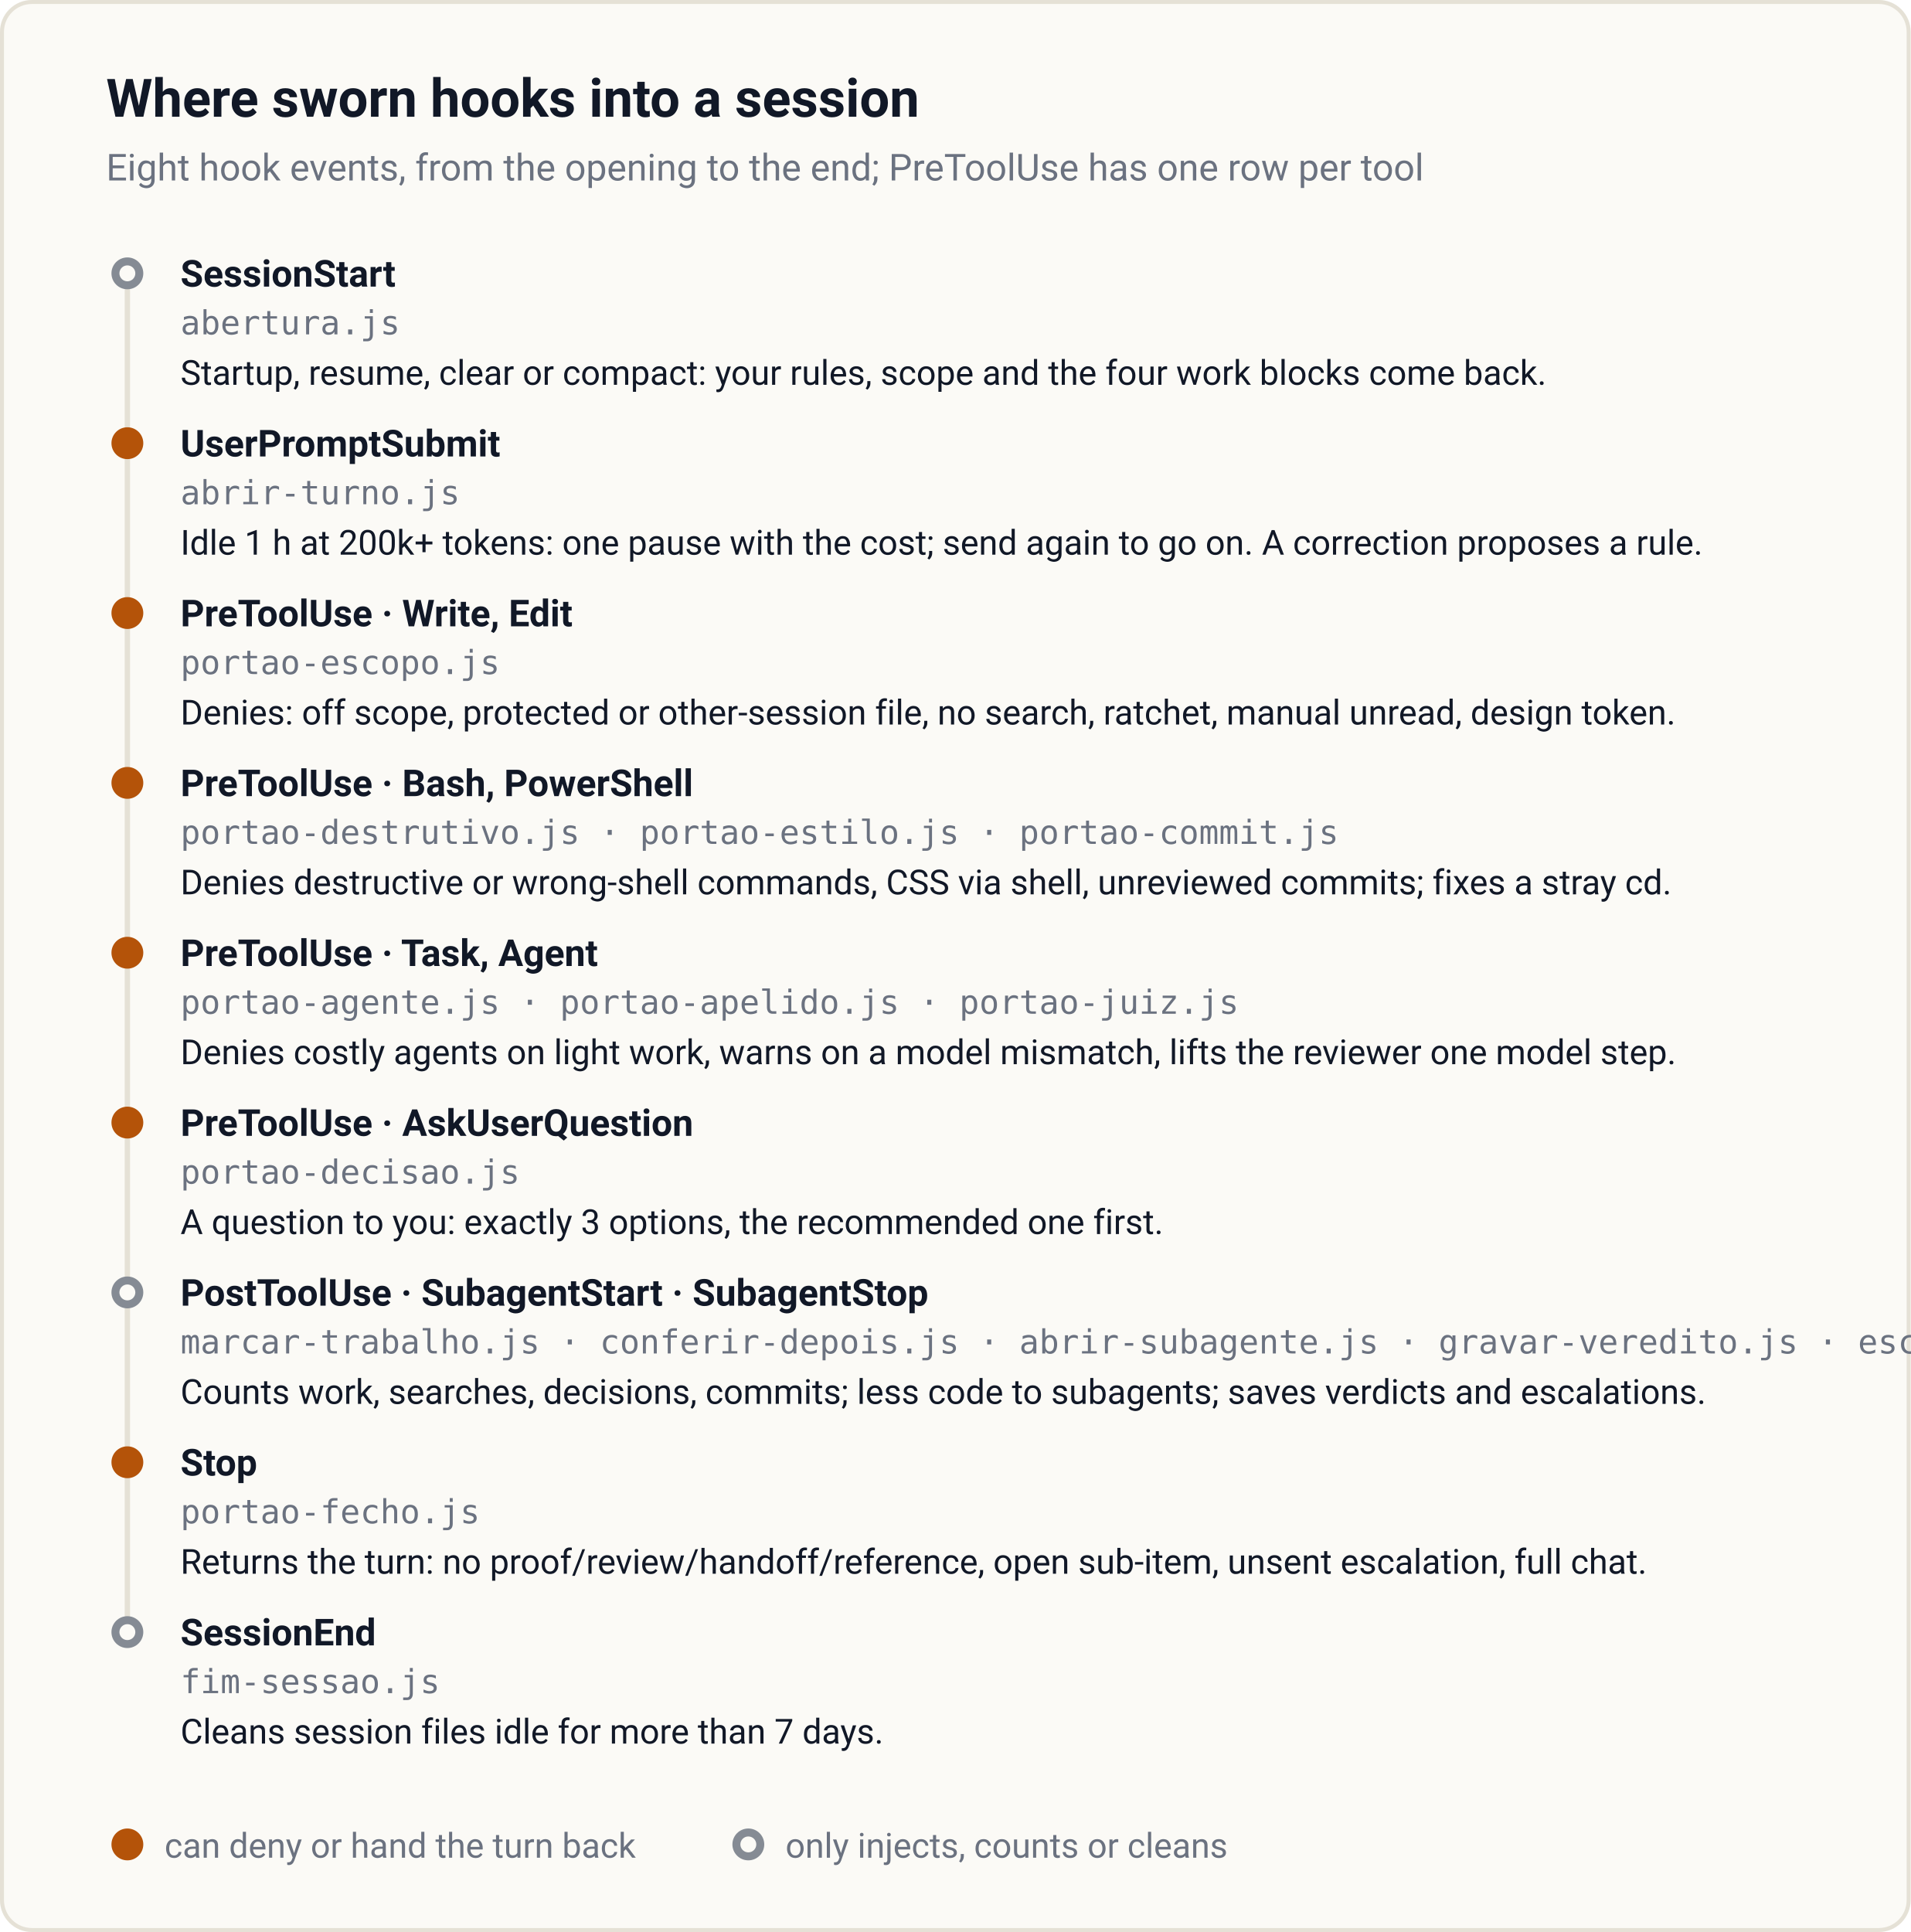
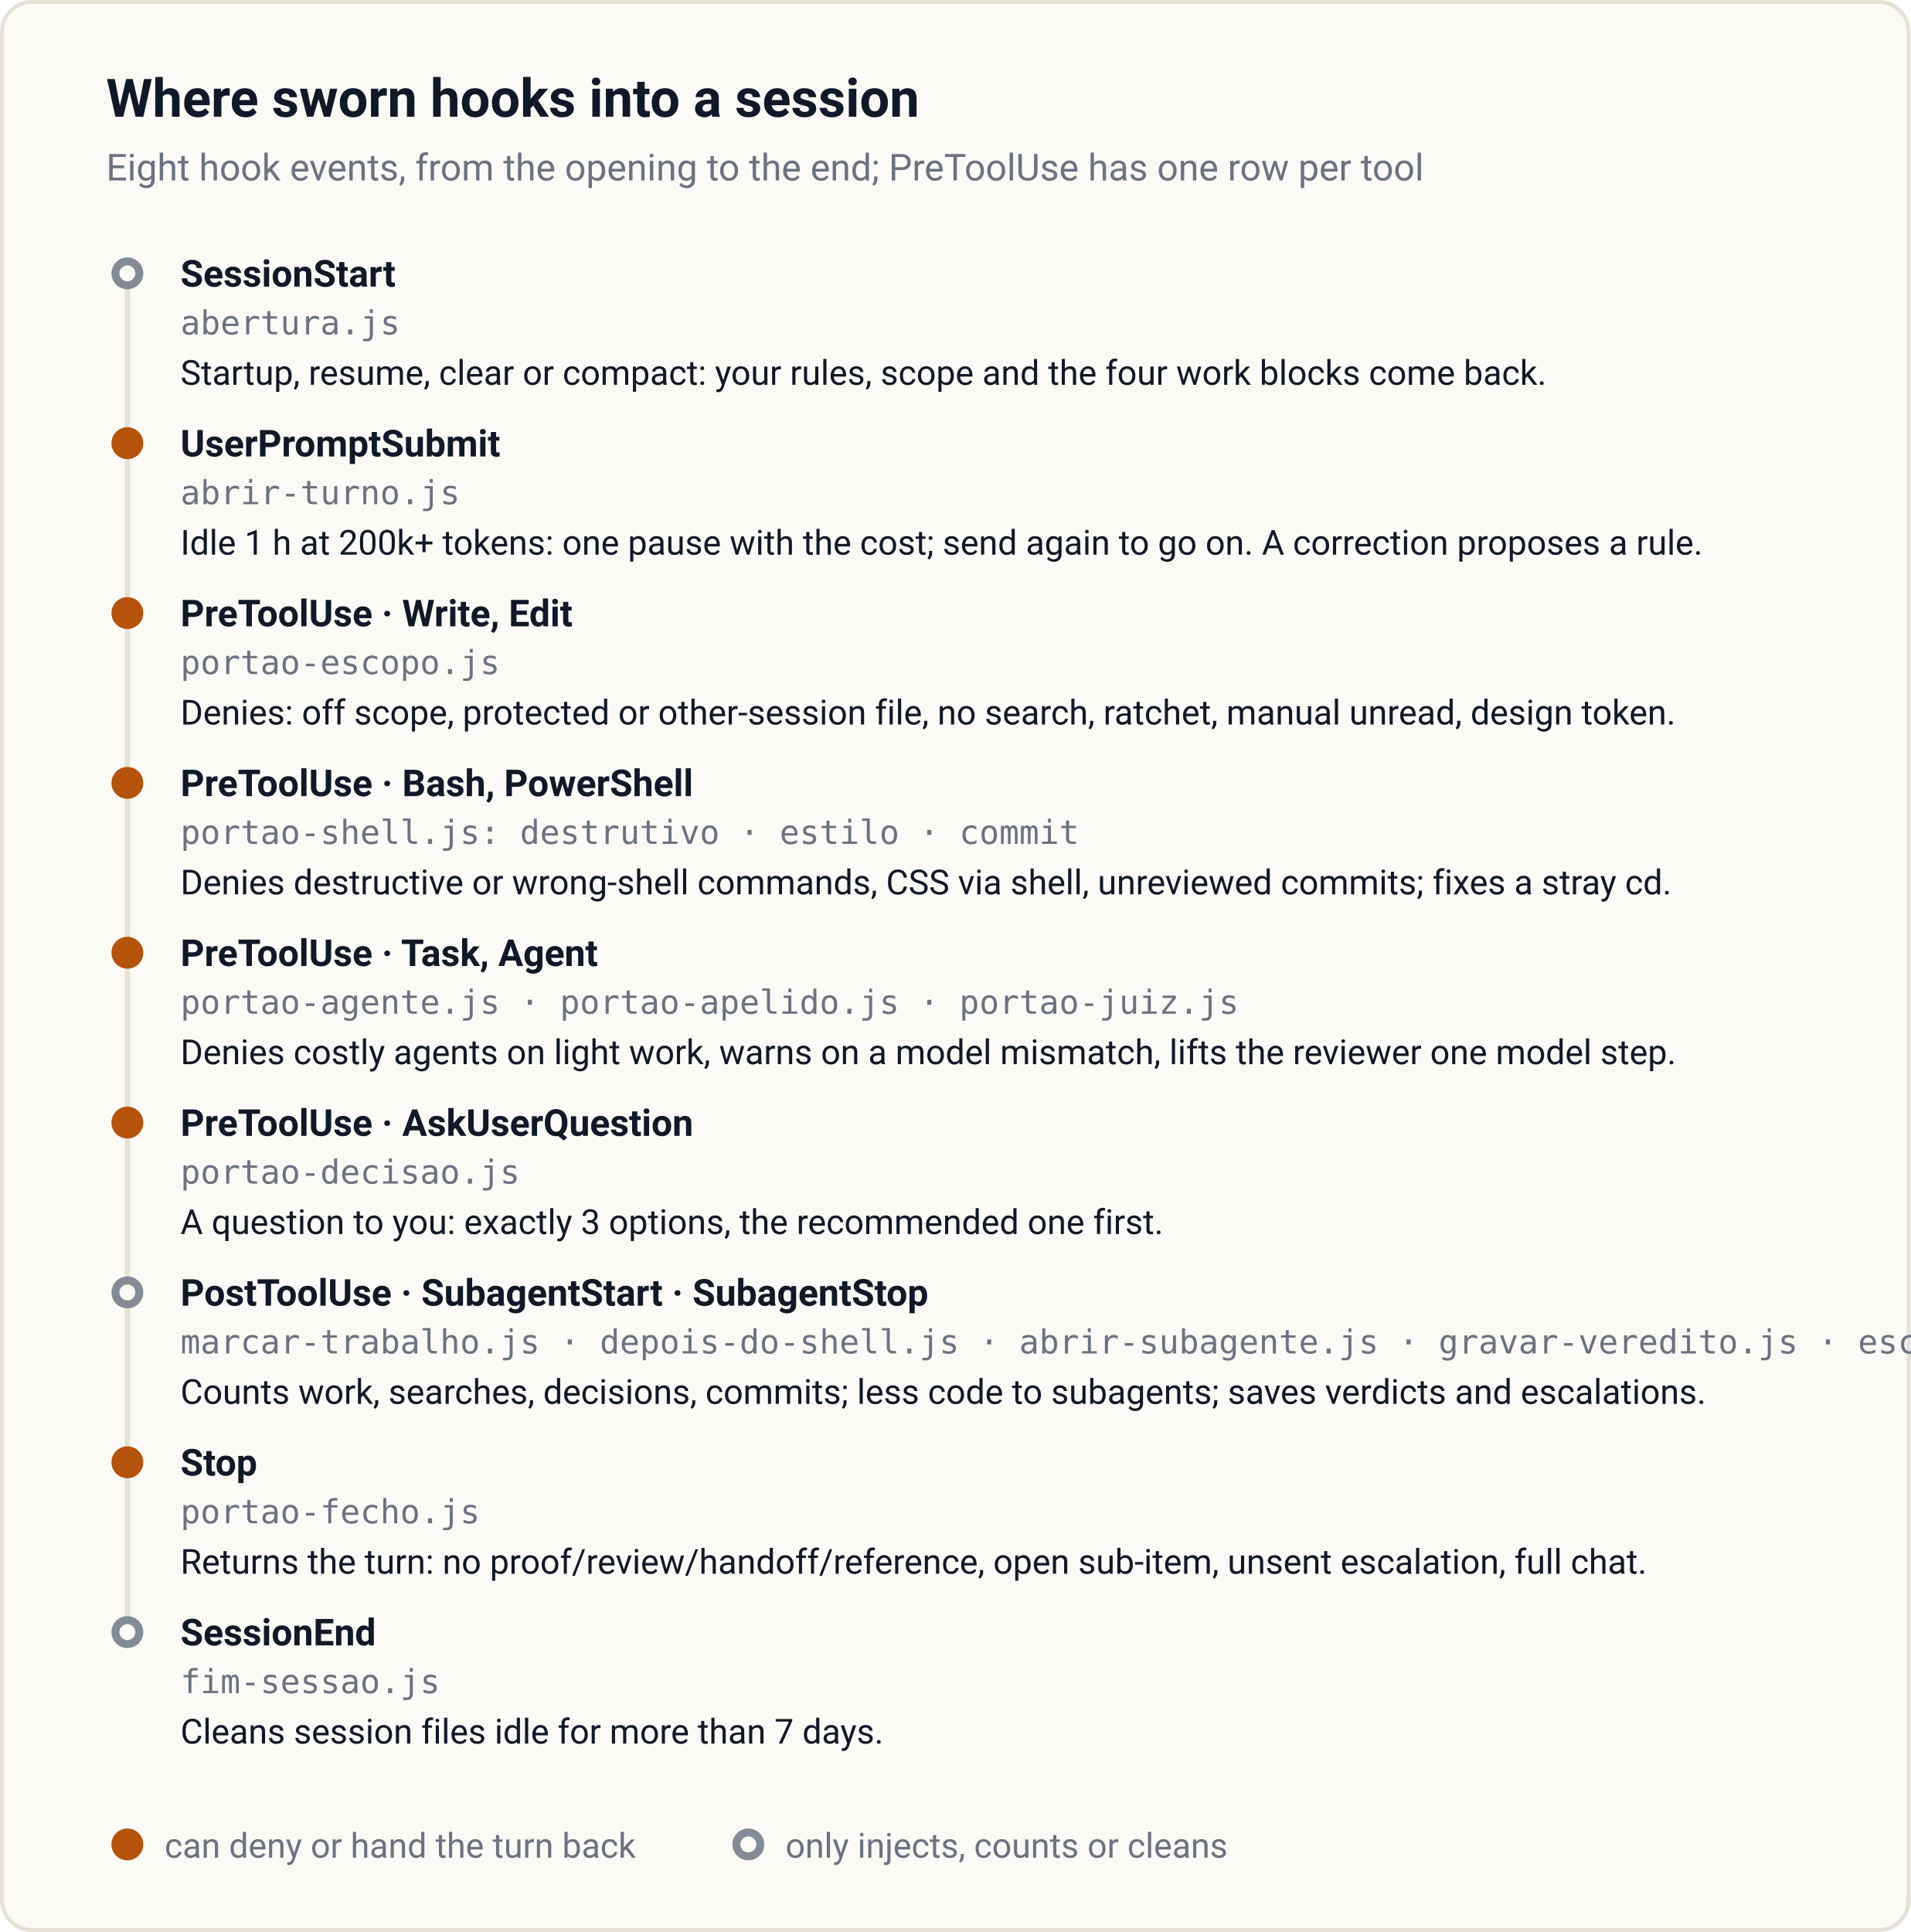
<svg xmlns="http://www.w3.org/2000/svg" width="720" height="728" viewBox="0 0 720 728" role="img" aria-labelledby="titulo desc">
  <style>
    .fundo { fill: #FBFAF6; }
    .borda { fill: none; stroke: #E5E1D6; }
    .linha { stroke: #E5E1D6; }
    .forte { fill: #111827; }
    .fraco { fill: #6B7280; }
    .sem { fill: #858B94; }
    .com { fill: #B45309; }
    @media (prefers-color-scheme: dark) {
      .fundo { fill: #0D1117; }
      .borda { stroke: #30363D; }
      .linha { stroke: #30363D; }
      .forte { fill: #E5E7EB; }
      .fraco { fill: #8B949E; }
      .sem { fill: #6B7280; }
      .com { fill: #F59E0B; }
    }
  </style>
  <rect class="fundo" width="720" height="728" rx="12" />
  <rect class="borda" x="0.75" y="0.75" width="718.5" height="726.5" rx="11.25" stroke-width="1.5" />
  <g font-family="'Segoe UI', system-ui, -apple-system, Roboto, 'Helvetica Neue', Arial, sans-serif">
    <text class="forte" x="40" y="44" font-size="20" font-weight="700">Where sworn hooks into a session</text>
    <text class="fraco" x="40" y="68" font-size="14">Eight hook events, from the opening to the end; PreToolUse has one row per tool</text>
    <path class="linha" d="M48 103V615" stroke-width="2" />
    <circle class="sem" cx="48" cy="103" r="6" />
    <circle class="fundo" cx="48" cy="103" r="3" />
    <text class="forte" x="68" y="108" font-size="14" font-weight="600">SessionStart</text>
    <text class="fraco" x="68" y="126" font-size="12.5" font-family="ui-monospace, SFMono-Regular, Menlo, Consolas, monospace">abertura.js</text>
    <text class="forte" x="68" y="145" font-size="13">Startup, resume, clear or compact: your rules, scope and the four work blocks come back.</text>
    <circle class="com" cx="48" cy="167" r="6" />
    <text class="forte" x="68" y="172" font-size="14" font-weight="600">UserPromptSubmit</text>
    <text class="fraco" x="68" y="190" font-size="12.5" font-family="ui-monospace, SFMono-Regular, Menlo, Consolas, monospace">abrir-turno.js</text>
    <text class="forte" x="68" y="209" font-size="13">Idle 1 h at 200k+ tokens: one pause with the cost; send again to go on. A correction proposes a rule.</text>
    <circle class="com" cx="48" cy="231" r="6" />
    <text class="forte" x="68" y="236" font-size="14" font-weight="600">PreToolUse · Write, Edit</text>
    <text class="fraco" x="68" y="254" font-size="12.5" font-family="ui-monospace, SFMono-Regular, Menlo, Consolas, monospace">portao-escopo.js</text>
    <text class="forte" x="68" y="273" font-size="13">Denies: off scope, protected or other-session file, no search, ratchet, manual unread, design token.</text>
    <circle class="com" cx="48" cy="295" r="6" />
    <text class="forte" x="68" y="300" font-size="14" font-weight="600">PreToolUse · Bash, PowerShell</text>
-     <text class="fraco" x="68" y="318" font-size="12.5" font-family="ui-monospace, SFMono-Regular, Menlo, Consolas, monospace">portao-destrutivo.js · portao-estilo.js · portao-commit.js</text>
+     <text class="fraco" x="68" y="318" font-size="12.5" font-family="ui-monospace, SFMono-Regular, Menlo, Consolas, monospace">portao-shell.js: destrutivo · estilo · commit</text>
    <text class="forte" x="68" y="337" font-size="13">Denies destructive or wrong-shell commands, CSS via shell, unreviewed commits; fixes a stray cd.</text>
    <circle class="com" cx="48" cy="359" r="6" />
    <text class="forte" x="68" y="364" font-size="14" font-weight="600">PreToolUse · Task, Agent</text>
    <text class="fraco" x="68" y="382" font-size="12.5" font-family="ui-monospace, SFMono-Regular, Menlo, Consolas, monospace">portao-agente.js · portao-apelido.js · portao-juiz.js</text>
    <text class="forte" x="68" y="401" font-size="13">Denies costly agents on light work, warns on a model mismatch, lifts the reviewer one model step.</text>
    <circle class="com" cx="48" cy="423" r="6" />
    <text class="forte" x="68" y="428" font-size="14" font-weight="600">PreToolUse · AskUserQuestion</text>
    <text class="fraco" x="68" y="446" font-size="12.5" font-family="ui-monospace, SFMono-Regular, Menlo, Consolas, monospace">portao-decisao.js</text>
    <text class="forte" x="68" y="465" font-size="13">A question to you: exactly 3 options, the recommended one first.</text>
    <circle class="sem" cx="48" cy="487" r="6" />
    <circle class="fundo" cx="48" cy="487" r="3" />
    <text class="forte" x="68" y="492" font-size="14" font-weight="600">PostToolUse · SubagentStart · SubagentStop</text>
-     <text class="fraco" x="68" y="510" font-size="12.5" font-family="ui-monospace, SFMono-Regular, Menlo, Consolas, monospace">marcar-trabalho.js · conferir-depois.js · abrir-subagente.js · gravar-veredito.js · escalar.js</text>
+     <text class="fraco" x="68" y="510" font-size="12.5" font-family="ui-monospace, SFMono-Regular, Menlo, Consolas, monospace">marcar-trabalho.js · depois-do-shell.js · abrir-subagente.js · gravar-veredito.js · escalar.js</text>
    <text class="forte" x="68" y="529" font-size="13">Counts work, searches, decisions, commits; less code to subagents; saves verdicts and escalations.</text>
    <circle class="com" cx="48" cy="551" r="6" />
    <text class="forte" x="68" y="556" font-size="14" font-weight="600">Stop</text>
    <text class="fraco" x="68" y="574" font-size="12.5" font-family="ui-monospace, SFMono-Regular, Menlo, Consolas, monospace">portao-fecho.js</text>
    <text class="forte" x="68" y="593" font-size="13">Returns the turn: no proof/review/handoff/reference, open sub-item, unsent escalation, full chat.</text>
    <circle class="sem" cx="48" cy="615" r="6" />
    <circle class="fundo" cx="48" cy="615" r="3" />
    <text class="forte" x="68" y="620" font-size="14" font-weight="600">SessionEnd</text>
    <text class="fraco" x="68" y="638" font-size="12.5" font-family="ui-monospace, SFMono-Regular, Menlo, Consolas, monospace">fim-sessao.js</text>
    <text class="forte" x="68" y="657" font-size="13">Cleans session files idle for more than 7 days.</text>
    <circle class="com" cx="48" cy="695" r="6" />
    <text class="fraco" x="62" y="700" font-size="13">can deny or hand the turn back</text>
    <circle class="sem" cx="282" cy="695" r="6" />
    <circle class="fundo" cx="282" cy="695" r="3" />
    <text class="fraco" x="296" y="700" font-size="13">only injects, counts or cleans</text>
  </g>
</svg>
